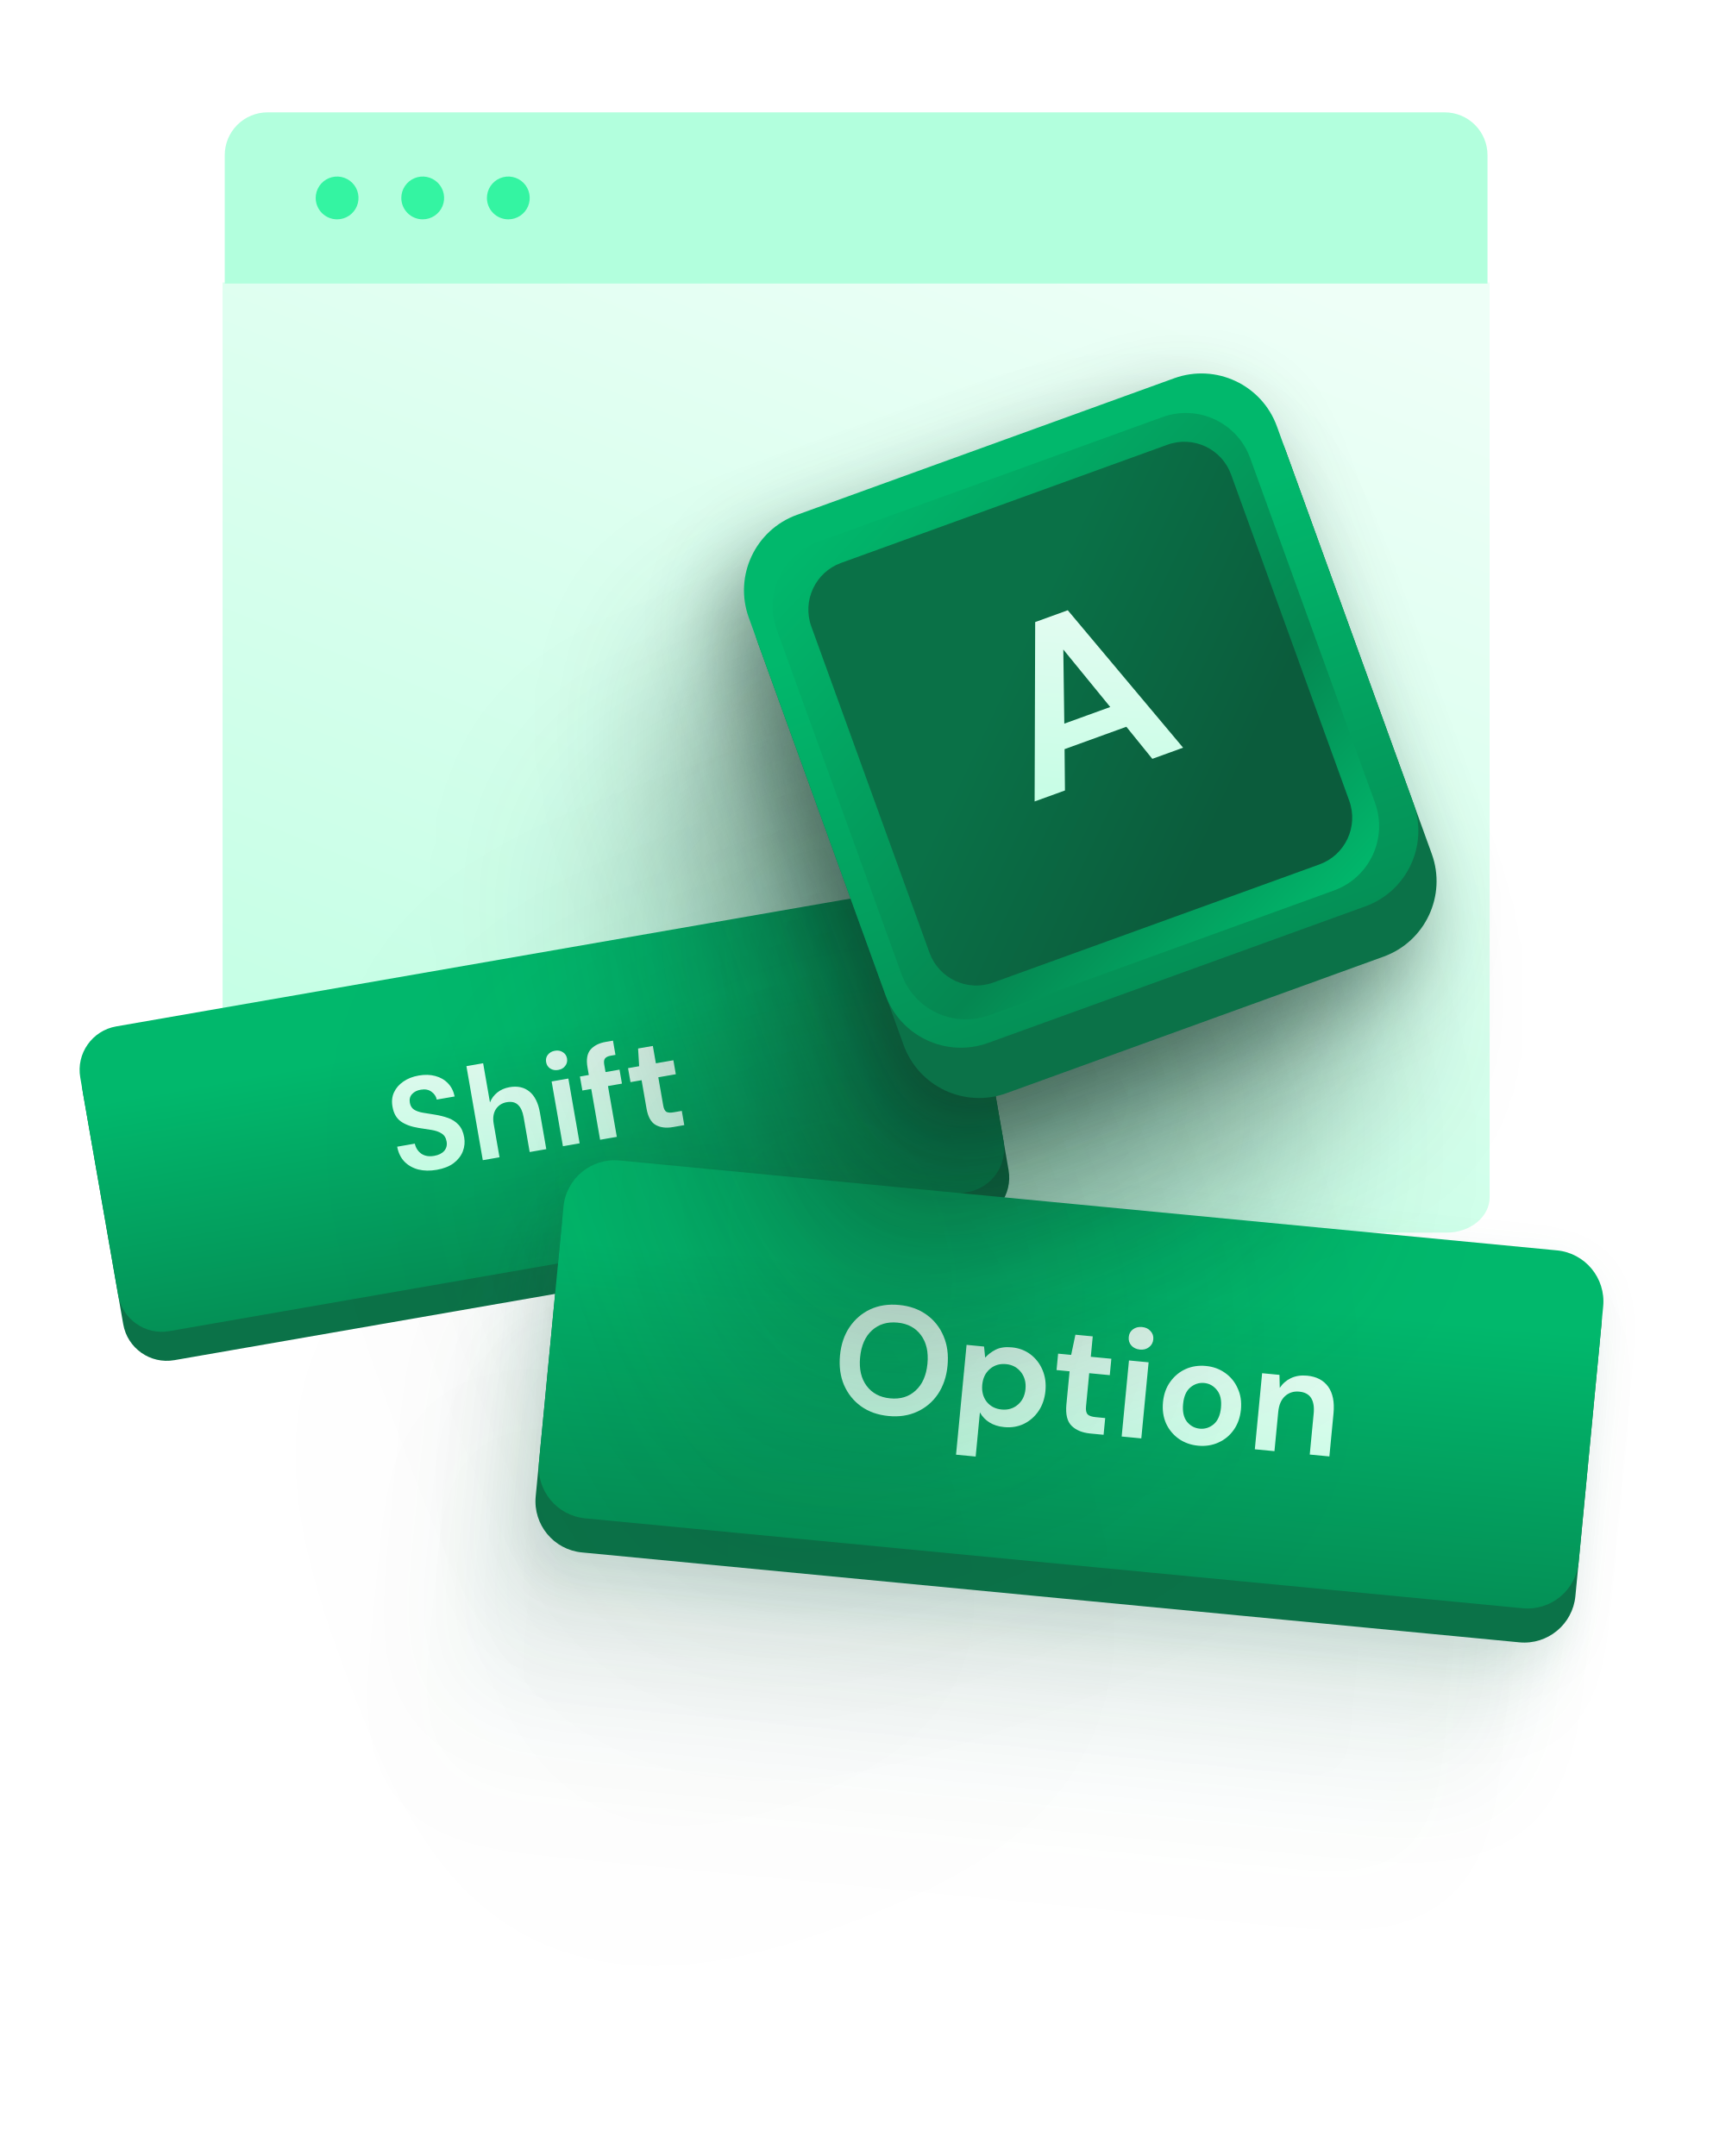
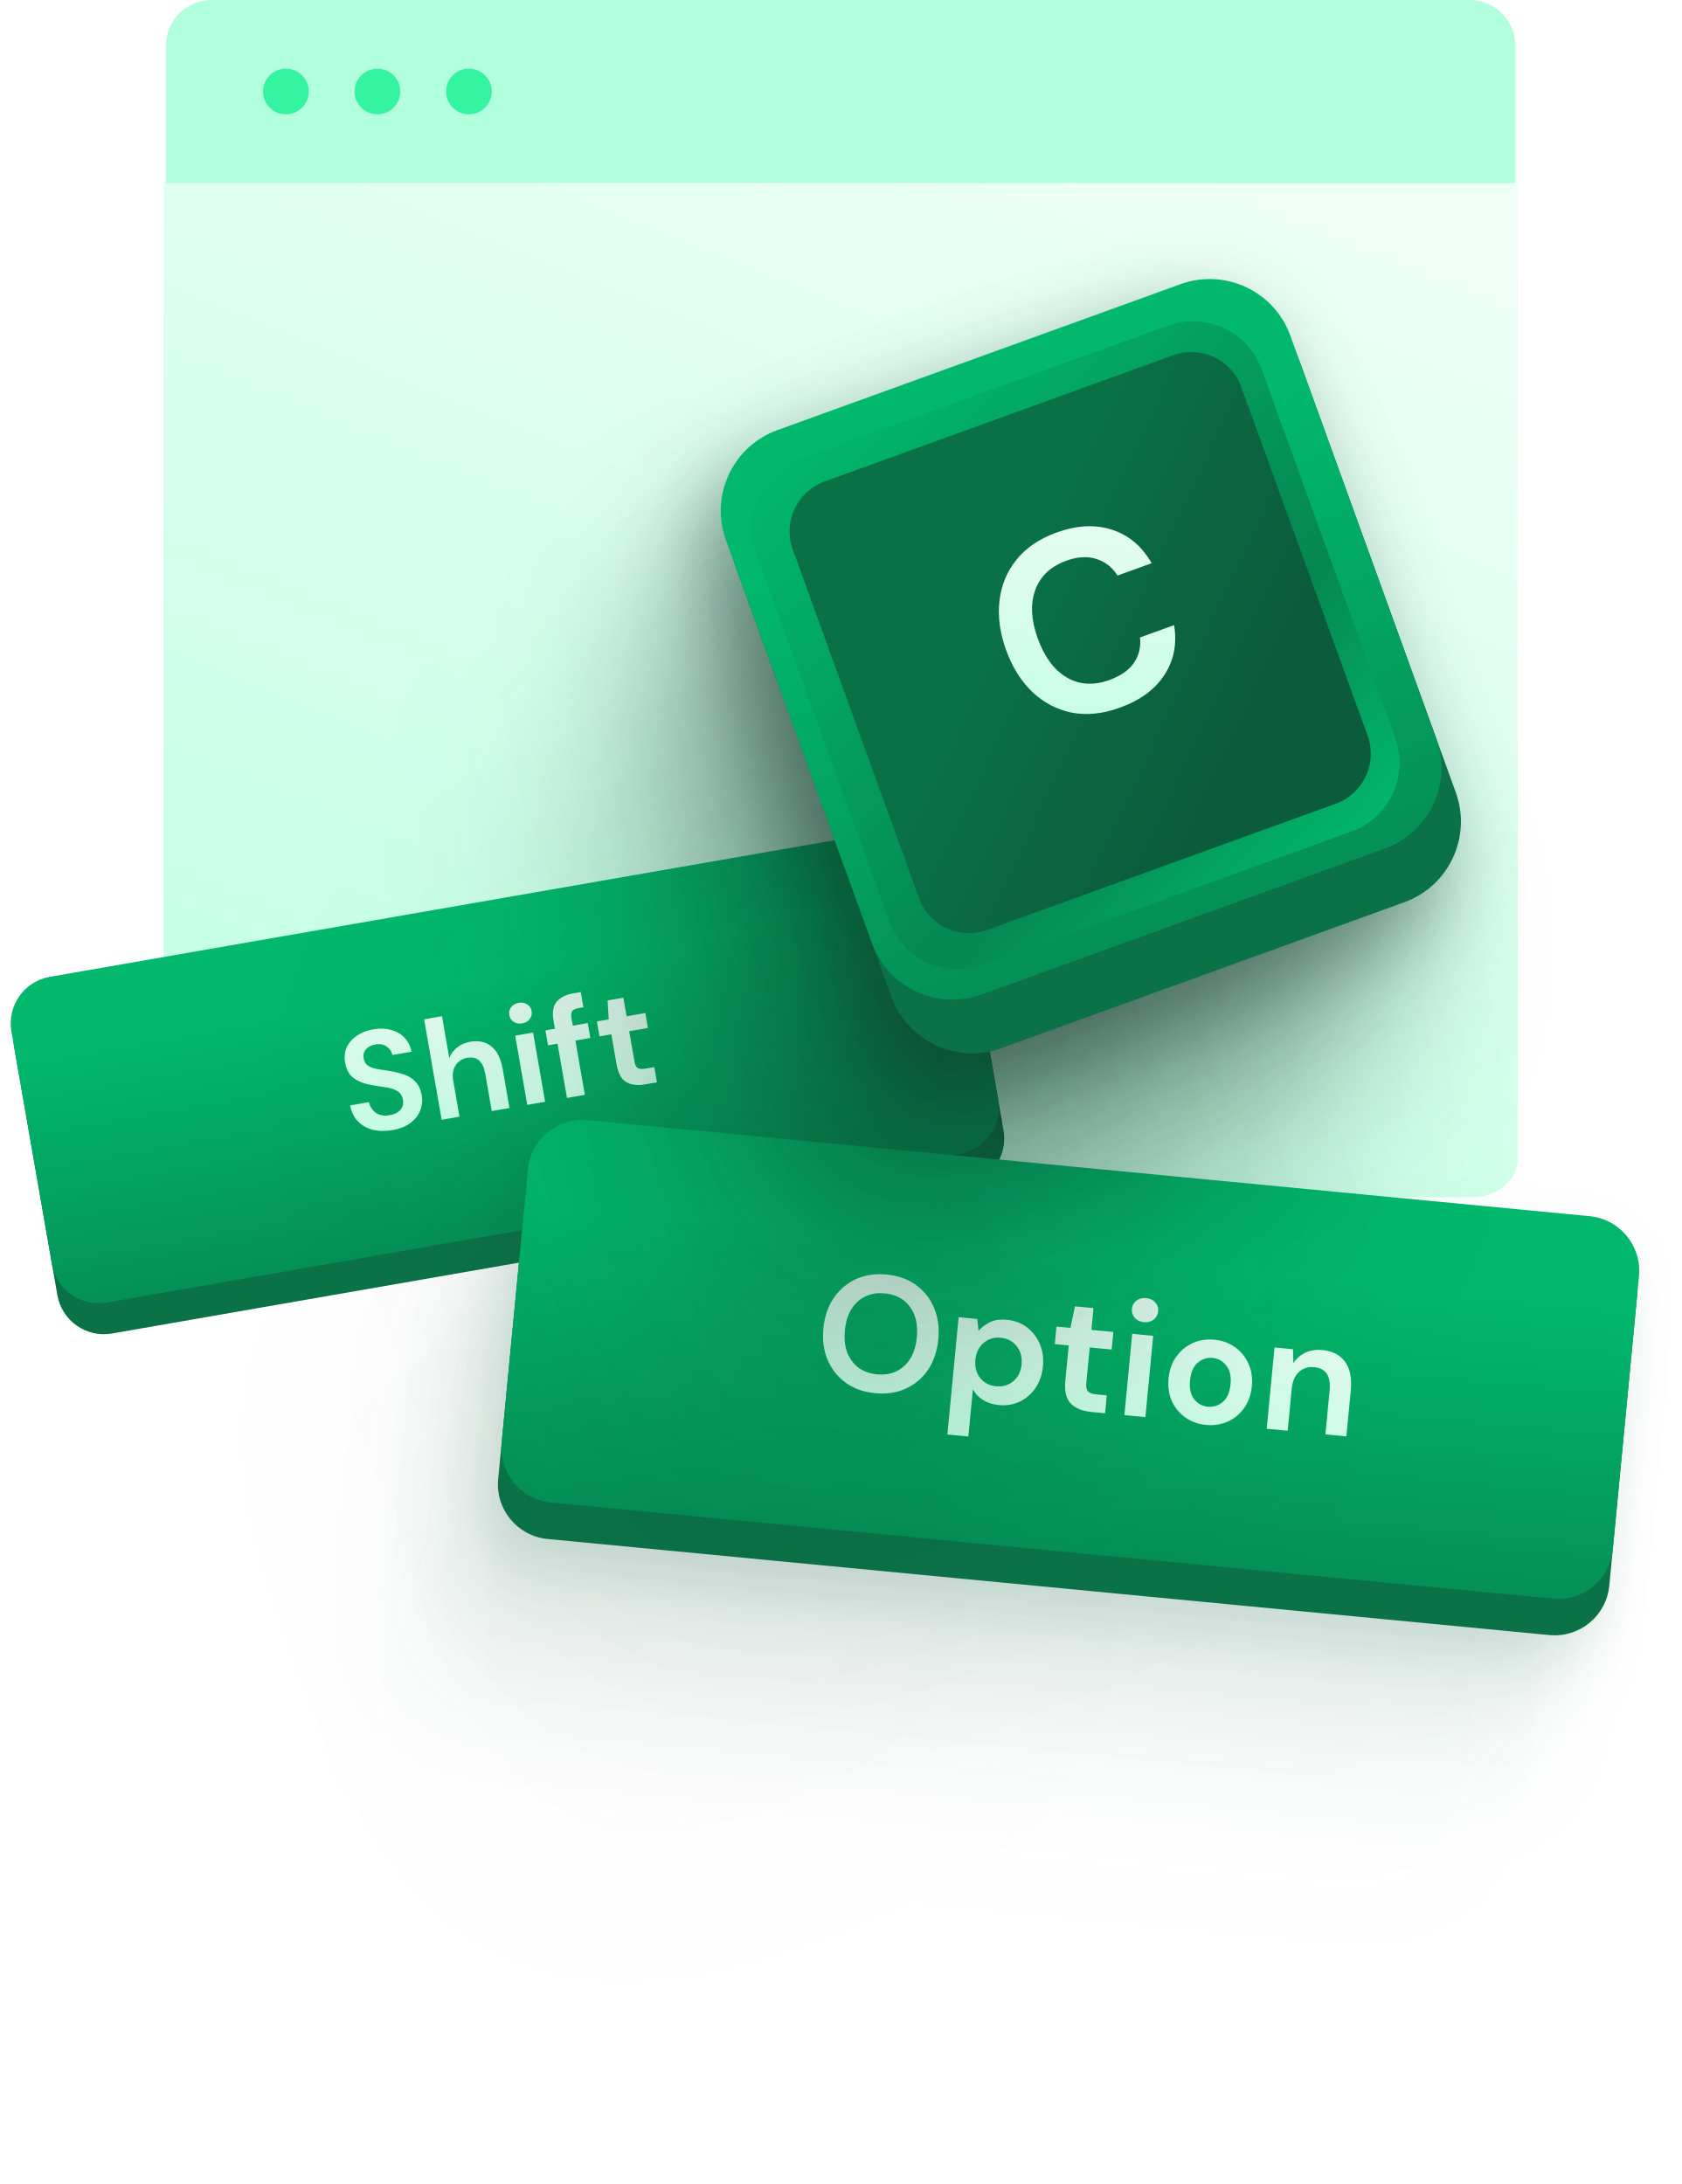
- <svg xmlns="http://www.w3.org/2000/svg" width="320" height="403" viewBox="0 0 320 403" fill="none">
-   <path d="M41.6 52.8H278.4V223.79C278.4 225.543 277.554 227.224 276.049 228.464C274.543 229.703 272.502 230.399 270.373 230.399H49.627C47.498 230.399 45.456 229.703 43.951 228.464C42.446 227.224 41.6 225.543 41.6 223.79V52.8Z" fill="url(#paint0_linear_11440_30740)" />
-   <path d="M42.002 53.001H278.001V29.001C278.001 26.879 277.159 24.845 275.658 23.344C274.158 21.844 272.123 21.001 270.001 21.001H50.002C47.88 21.001 45.845 21.844 44.345 23.344C42.844 24.845 42.002 26.879 42.002 29.001V53.001Z" fill="#B2FFDD" />
-   <path d="M91.001 37C91.001 36.209 91.235 35.435 91.675 34.778C92.114 34.12 92.739 33.607 93.47 33.304C94.201 33.002 95.005 32.922 95.781 33.077C96.557 33.231 97.27 33.612 97.829 34.172C98.389 34.731 98.769 35.444 98.924 36.22C99.078 36.996 98.999 37.8 98.696 38.531C98.394 39.262 97.881 39.886 97.223 40.326C96.565 40.765 95.792 41 95.001 41C93.94 41 92.922 40.579 92.172 39.828C91.422 39.078 91.001 38.061 91.001 37ZM75.001 37C75.001 36.209 75.235 35.435 75.675 34.778C76.114 34.12 76.739 33.607 77.47 33.304C78.201 33.002 79.005 32.922 79.781 33.077C80.557 33.231 81.27 33.612 81.829 34.172C82.389 34.731 82.769 35.444 82.924 36.22C83.078 36.996 82.999 37.8 82.696 38.531C82.394 39.262 81.881 39.886 81.223 40.326C80.565 40.765 79.792 41 79.001 41C77.94 41 76.922 40.579 76.172 39.828C75.422 39.078 75.001 38.061 75.001 37ZM59.001 37C59.001 36.209 59.235 35.435 59.675 34.778C60.114 34.12 60.739 33.607 61.47 33.304C62.201 33.002 63.005 32.922 63.781 33.077C64.557 33.231 65.27 33.612 65.829 34.172C66.389 34.731 66.769 35.444 66.924 36.22C67.078 36.996 66.999 37.8 66.696 38.531C66.394 39.262 65.881 39.886 65.223 40.326C64.565 40.765 63.792 41 63.001 41C61.94 41 60.922 40.579 60.172 39.828C59.422 39.078 59.001 38.061 59.001 37Z" fill="#34F4A2" />
-   <rect x="14.056" y="195.984" width="167.953" height="60.573" rx="8.26" transform="rotate(-9.87826 14.0562 195.984)" fill="#0B7248" />
-   <rect x="13.584" y="193.272" width="167.953" height="57.82" rx="8.26" transform="rotate(-9.87826 13.584 193.272)" fill="url(#paint1_linear_11440_30740)" />
-   <path d="M81.623 218.664C80.37 218.882 79.226 218.863 78.192 218.607C77.155 218.335 76.291 217.848 75.599 217.147C74.904 216.43 74.447 215.495 74.23 214.342L77.525 213.768C77.697 214.56 78.099 215.186 78.733 215.645C79.38 216.086 80.183 216.223 81.143 216.056C81.974 215.911 82.599 215.601 83.019 215.125C83.436 214.634 83.587 214.054 83.471 213.387C83.349 212.687 83.034 212.18 82.527 211.866C82.035 211.549 81.411 211.331 80.652 211.211C79.893 211.092 79.083 210.965 78.221 210.83C76.823 210.604 75.713 210.193 74.888 209.599C74.08 209.002 73.572 208.109 73.365 206.921C73.173 205.915 73.259 205.012 73.623 204.21C74 203.39 74.585 202.71 75.38 202.169C76.172 201.612 77.129 201.235 78.252 201.04C79.391 200.841 80.427 200.871 81.361 201.127C82.311 201.381 83.093 201.832 83.709 202.479C84.341 203.124 84.761 203.948 84.97 204.951L81.625 205.533C81.504 204.934 81.176 204.446 80.641 204.07C80.119 203.674 79.46 203.546 78.662 203.685C77.976 203.788 77.428 204.059 77.018 204.499C76.622 204.921 76.482 205.465 76.598 206.132C76.697 206.702 76.956 207.126 77.373 207.406C77.788 207.669 78.325 207.86 78.983 207.981C79.641 208.101 80.391 208.222 81.234 208.343C82.131 208.489 82.964 208.696 83.732 208.965C84.5 209.233 85.152 209.656 85.688 210.234C86.222 210.795 86.577 211.58 86.752 212.589C86.908 213.484 86.825 214.354 86.502 215.198C86.18 216.042 85.612 216.778 84.799 217.406C83.984 218.018 82.925 218.437 81.623 218.664ZM90.23 216.863L87.169 199.286L90.294 198.742L91.57 206.065C91.86 205.327 92.315 204.712 92.933 204.218C93.565 203.706 94.329 203.372 95.224 203.216C96.721 202.955 97.959 203.226 98.937 204.028C99.931 204.827 100.587 206.138 100.905 207.961L102.095 214.797L98.994 215.337L97.855 208.794C97.674 207.753 97.323 206.992 96.804 206.512C96.301 206.03 95.601 205.866 94.706 206.022C93.827 206.175 93.149 206.612 92.671 207.333C92.209 208.05 92.074 208.962 92.267 210.069L93.355 216.319L90.23 216.863ZM104.331 199.995C103.762 200.094 103.26 200.005 102.826 199.729C102.409 199.449 102.155 199.049 102.064 198.528C101.973 198.007 102.079 197.553 102.38 197.165C102.695 196.758 103.137 196.505 103.707 196.406C104.276 196.307 104.77 196.397 105.187 196.676C105.618 196.937 105.879 197.327 105.97 197.848C106.061 198.369 105.949 198.833 105.634 199.24C105.335 199.644 104.901 199.896 104.331 199.995ZM105.205 214.255L103.096 202.147L106.221 201.602L108.33 213.711L105.205 214.255ZM112.153 213.045L110.499 203.549L108.839 203.838L108.384 201.226L110.044 200.937L109.798 199.521C109.543 198.056 109.727 196.951 110.352 196.205C110.993 195.456 111.948 194.971 113.218 194.75L114.56 194.516L115.024 197.177L114.169 197.326C113.632 197.419 113.268 197.592 113.077 197.843C112.886 198.094 112.835 198.472 112.923 198.977L113.169 200.393L115.781 199.938L116.236 202.55L113.624 203.005L115.278 212.501L112.153 213.045ZM125.76 210.676C124.49 210.897 123.419 210.765 122.547 210.28C121.674 209.794 121.1 208.762 120.825 207.184L119.907 201.911L117.832 202.272L117.377 199.66L119.452 199.298L119.253 195.988L122.012 195.507L122.577 198.754L125.848 198.185L126.303 200.797L123.032 201.366L123.954 206.664C124.056 207.25 124.249 207.635 124.533 207.821C124.83 207.987 125.288 208.016 125.907 207.909L127.42 207.645L127.884 210.306L125.76 210.676Z" fill="url(#paint2_linear_11440_30740)" />
-   <g filter="url(#filter0_dddd_11440_30740)">
-     <rect x="105.922" y="219.186" width="195.2" height="70.4" rx="9.6" transform="rotate(5.479 105.922 219.186)" fill="#0B7248" />
-     <rect x="106.227" y="216" width="195.2" height="67.2" rx="9.6" transform="rotate(5.479 106.227 216)" fill="url(#paint3_linear_11440_30740)" />
-     <path d="M166.057 264.681C164.051 264.489 162.334 263.88 160.909 262.856C159.502 261.834 158.443 260.508 157.732 258.877C157.041 257.229 156.794 255.383 156.99 253.338C157.186 251.293 157.779 249.537 158.769 248.069C159.779 246.584 161.072 245.474 162.647 244.738C164.241 244.004 166.041 243.733 168.048 243.925C170.036 244.116 171.743 244.723 173.168 245.747C174.594 246.771 175.652 248.107 176.342 249.755C177.035 251.384 177.283 253.22 177.087 255.265C176.891 257.311 176.297 259.076 175.306 260.563C174.316 262.03 173.024 263.131 171.43 263.865C169.836 264.6 168.045 264.872 166.057 264.681ZM166.374 261.384C168.285 261.567 169.865 261.083 171.113 259.929C172.381 258.778 173.12 257.103 173.331 254.905C173.542 252.707 173.135 250.923 172.109 249.551C171.102 248.182 169.643 247.405 167.732 247.222C165.821 247.039 164.231 247.523 162.964 248.674C161.696 249.826 160.957 251.5 160.746 253.698C160.535 255.896 160.942 257.681 161.968 259.052C162.994 260.423 164.462 261.201 166.374 261.384ZM178.673 271.909L180.642 251.382L183.91 251.696L184.117 253.77C184.636 253.183 185.291 252.687 186.082 252.28C186.892 251.876 187.9 251.731 189.104 251.847C190.442 251.975 191.605 252.415 192.594 253.165C193.583 253.916 194.329 254.884 194.832 256.071C195.336 257.257 195.519 258.567 195.381 260C195.244 261.434 194.815 262.685 194.095 263.754C193.377 264.804 192.462 265.603 191.348 266.152C190.236 266.682 189.012 266.883 187.674 266.754C186.604 266.652 185.686 266.361 184.922 265.883C184.158 265.405 183.562 264.778 183.135 264.004L182.343 272.261L178.673 271.909ZM187.208 263.469C188.374 263.581 189.376 263.282 190.216 262.572C191.056 261.861 191.535 260.885 191.654 259.643C191.773 258.401 191.489 257.341 190.802 256.465C190.114 255.589 189.188 255.095 188.022 254.983C186.837 254.87 185.824 255.178 184.982 255.907C184.161 256.619 183.692 257.596 183.572 258.839C183.453 260.081 183.728 261.139 184.396 262.013C185.086 262.87 186.023 263.356 187.208 263.469ZM203.756 267.95C202.265 267.807 201.105 267.329 200.277 266.517C199.448 265.704 199.123 264.371 199.3 262.517L199.894 256.325L197.458 256.091L197.752 253.024L200.189 253.257L200.984 249.486L204.224 249.796L203.858 253.609L207.7 253.978L207.406 257.045L203.564 256.677L202.967 262.898C202.901 263.586 202.999 264.077 203.26 264.373C203.542 264.65 204.046 264.824 204.772 264.894L206.55 265.064L206.25 268.189L203.756 267.95ZM213.04 252.262C212.371 252.198 211.836 251.944 211.435 251.501C211.053 251.059 210.892 250.532 210.95 249.921C211.009 249.309 211.267 248.832 211.724 248.491C212.202 248.131 212.776 247.984 213.445 248.048C214.113 248.112 214.639 248.365 215.021 248.807C215.424 249.231 215.596 249.749 215.537 250.361C215.479 250.972 215.21 251.458 214.732 251.817C214.273 252.178 213.709 252.326 213.04 252.262ZM209.63 268.513L210.994 254.294L214.663 254.646L213.299 268.865L209.63 268.513ZM223.92 270.231C222.544 270.099 221.332 269.665 220.283 268.928C219.255 268.192 218.468 267.239 217.925 266.069C217.402 264.88 217.212 263.551 217.353 262.079C217.494 260.607 217.943 259.348 218.699 258.302C219.457 257.237 220.411 256.441 221.561 255.915C222.73 255.39 224.002 255.194 225.378 255.326C226.735 255.456 227.928 255.889 228.957 256.624C230.005 257.361 230.79 258.324 231.313 259.512C231.856 260.683 232.058 262.004 231.916 263.476C231.775 264.947 231.326 266.216 230.568 267.281C229.831 268.329 228.878 269.115 227.709 269.64C226.54 270.164 225.277 270.361 223.92 270.231ZM224.225 267.049C225.18 267.141 226.046 266.867 226.821 266.227C227.598 265.569 228.054 264.533 228.189 263.118C228.325 261.704 228.073 260.609 227.434 259.834C226.796 259.04 226.01 258.598 225.073 258.508C224.098 258.415 223.223 258.697 222.446 259.356C221.69 259.997 221.244 261.025 221.108 262.439C220.973 263.853 221.214 264.957 221.832 265.749C222.472 266.524 223.269 266.957 224.225 267.049ZM234.515 270.9L235.879 256.681L239.119 256.991L239.175 259.427C239.695 258.628 240.39 258.02 241.259 257.602C242.148 257.186 243.156 257.032 244.283 257.14C246.042 257.308 247.355 257.994 248.224 259.196C249.092 260.398 249.424 262.069 249.218 264.21L248.448 272.237L244.779 271.885L245.516 264.202C245.633 262.978 245.474 262.018 245.04 261.321C244.605 260.623 243.862 260.224 242.811 260.123C241.779 260.024 240.894 260.306 240.155 260.968C239.436 261.632 239.014 262.613 238.889 263.913L238.185 271.252L234.515 270.9Z" fill="url(#paint4_linear_11440_30740)" />
+ <svg xmlns="http://www.w3.org/2000/svg" width="294" height="382" viewBox="0 0 294 382" fill="none">
+   <path d="M28.6 31.799H265.4V202.79C265.4 204.543 264.554 206.224 263.049 207.464C261.543 208.703 259.502 209.399 257.373 209.399H36.627C34.498 209.399 32.456 208.703 30.951 207.464C29.446 206.224 28.6 204.543 28.6 202.79V31.799Z" fill="url(#paint0_linear_11440_30741)" />
+   <path d="M29.002 32.001H265.001V8.001C265.001 5.879 264.159 3.844 262.658 2.344C261.158 0.844 259.123 0.001 257.001 0.001H37.002C34.88 0.001 32.845 0.844 31.345 2.344C29.844 3.844 29.002 5.879 29.002 8.001V32.001Z" fill="#B2FFDD" />
+   <path d="M78.001 16C78.001 15.209 78.235 14.435 78.675 13.778C79.114 13.12 79.739 12.607 80.47 12.305C81.201 12.002 82.005 11.922 82.781 12.077C83.557 12.231 84.27 12.612 84.829 13.172C85.389 13.731 85.769 14.444 85.924 15.22C86.078 15.996 85.999 16.8 85.696 17.531C85.394 18.262 84.881 18.886 84.223 19.326C83.565 19.765 82.792 20 82.001 20C80.94 20 79.922 19.579 79.172 18.828C78.422 18.078 78.001 17.061 78.001 16ZM62.001 16C62.001 15.209 62.235 14.435 62.675 13.778C63.114 13.12 63.739 12.607 64.47 12.305C65.201 12.002 66.005 11.922 66.781 12.077C67.557 12.231 68.27 12.612 68.829 13.172C69.389 13.731 69.769 14.444 69.924 15.22C70.078 15.996 69.999 16.8 69.696 17.531C69.394 18.262 68.881 18.886 68.223 19.326C67.565 19.765 66.792 20 66.001 20C64.94 20 63.922 19.579 63.172 18.828C62.422 18.078 62.001 17.061 62.001 16ZM46.001 16C46.001 15.209 46.235 14.435 46.675 13.778C47.114 13.12 47.739 12.607 48.47 12.305C49.201 12.002 50.005 11.922 50.781 12.077C51.557 12.231 52.27 12.612 52.829 13.172C53.389 13.731 53.77 14.444 53.924 15.22C54.078 15.996 53.999 16.8 53.696 17.531C53.394 18.262 52.881 18.886 52.223 19.326C51.565 19.765 50.792 20 50.001 20C48.94 20 47.922 19.579 47.172 18.828C46.422 18.078 46.001 17.061 46.001 16Z" fill="#34F4A2" />
+   <rect x="1.056" y="174.984" width="167.953" height="60.573" rx="8.26" transform="rotate(-9.87826 1.05615 174.984)" fill="#0B7248" />
+   <rect x="0.584" y="172.272" width="167.953" height="57.82" rx="8.26" transform="rotate(-9.87826 0.583984 172.272)" fill="url(#paint1_linear_11440_30741)" />
+   <path d="M68.623 197.664C67.37 197.882 66.226 197.863 65.192 197.607C64.155 197.335 63.291 196.848 62.599 196.147C61.904 195.43 61.447 194.495 61.23 193.342L64.525 192.768C64.697 193.56 65.099 194.186 65.733 194.645C66.38 195.086 67.183 195.223 68.143 195.056C68.974 194.911 69.599 194.601 70.019 194.125C70.436 193.634 70.587 193.054 70.471 192.387C70.349 191.687 70.034 191.18 69.527 190.866C69.035 190.549 68.411 190.331 67.652 190.211C66.893 190.092 66.083 189.965 65.221 189.83C63.824 189.604 62.712 189.193 61.888 188.599C61.08 188.002 60.572 187.109 60.365 185.921C60.173 184.915 60.259 184.012 60.623 183.21C61 182.39 61.585 181.71 62.38 181.169C63.172 180.612 64.129 180.235 65.252 180.04C66.391 179.841 67.427 179.871 68.361 180.127C69.311 180.381 70.093 180.832 70.709 181.479C71.341 182.124 71.761 182.948 71.97 183.951L68.625 184.533C68.504 183.934 68.176 183.446 67.641 183.07C67.119 182.674 66.46 182.546 65.662 182.685C64.976 182.788 64.428 183.059 64.018 183.499C63.622 183.921 63.482 184.465 63.598 185.132C63.697 185.702 63.956 186.126 64.373 186.406C64.788 186.669 65.325 186.86 65.983 186.981C66.641 187.101 67.391 187.222 68.234 187.343C69.131 187.489 69.964 187.696 70.732 187.965C71.5 188.233 72.152 188.656 72.688 189.234C73.222 189.795 73.577 190.58 73.752 191.589C73.908 192.484 73.825 193.354 73.502 194.198C73.18 195.042 72.612 195.778 71.799 196.406C70.984 197.018 69.925 197.437 68.623 197.664ZM77.23 195.863L74.169 178.286L77.294 177.742L78.57 185.065C78.86 184.327 79.315 183.712 79.933 183.218C80.565 182.706 81.329 182.372 82.224 182.216C83.721 181.955 84.959 182.226 85.937 183.028C86.931 183.827 87.587 185.138 87.904 186.961L89.095 193.797L85.994 194.337L84.855 187.794C84.674 186.753 84.323 185.992 83.804 185.512C83.301 185.03 82.601 184.866 81.706 185.022C80.827 185.175 80.149 185.612 79.671 186.333C79.209 187.05 79.074 187.962 79.267 189.069L80.355 195.319L77.23 195.863ZM91.332 178.995C90.762 179.094 90.26 179.005 89.826 178.729C89.409 178.449 89.155 178.049 89.064 177.528C88.973 177.007 89.079 176.553 89.38 176.165C89.695 175.758 90.137 175.505 90.707 175.406C91.276 175.307 91.77 175.397 92.187 175.676C92.618 175.937 92.879 176.327 92.97 176.848C93.061 177.369 92.948 177.833 92.634 178.24C92.335 178.644 91.901 178.896 91.332 178.995ZM92.205 193.255L90.096 181.147L93.221 180.602L95.33 192.711L92.205 193.255ZM99.153 192.045L97.499 182.549L95.839 182.838L95.384 180.226L97.044 179.937L96.798 178.521C96.543 177.056 96.727 175.951 97.352 175.205C97.993 174.456 98.948 173.971 100.218 173.75L101.56 173.516L102.024 176.177L101.169 176.326C100.632 176.419 100.268 176.592 100.077 176.843C99.886 177.094 99.835 177.472 99.922 177.977L100.169 179.393L102.781 178.938L103.236 181.55L100.624 182.005L102.278 191.501L99.153 192.045ZM112.76 189.676C111.49 189.897 110.419 189.765 109.547 189.28C108.674 188.794 108.1 187.762 107.825 186.184L106.907 180.911L104.832 181.272L104.377 178.66L106.452 178.298L106.253 174.988L109.012 174.507L109.577 177.754L112.848 177.185L113.303 179.797L110.032 180.366L110.954 185.664C111.056 186.25 111.249 186.635 111.533 186.821C111.83 186.987 112.288 187.016 112.907 186.909L114.42 186.645L114.884 189.306L112.76 189.676Z" fill="url(#paint2_linear_11440_30741)" />
+   <g filter="url(#filter0_dddd_11440_30741)">
+     <rect x="92.922" y="198.186" width="195.2" height="70.4" rx="9.6" transform="rotate(5.479 92.9219 198.186)" fill="#0B7248" />
+     <rect x="93.227" y="195" width="195.2" height="67.2" rx="9.6" transform="rotate(5.479 93.2273 195)" fill="url(#paint3_linear_11440_30741)" />
+     <path d="M153.057 243.681C151.051 243.489 149.334 242.88 147.909 241.856C146.502 240.834 145.443 239.508 144.732 237.877C144.041 236.229 143.794 234.383 143.99 232.338C144.186 230.293 144.779 228.537 145.769 227.069C146.779 225.584 148.072 224.474 149.647 223.738C151.241 223.004 153.041 222.733 155.048 222.925C157.036 223.116 158.743 223.723 160.168 224.747C161.594 225.771 162.652 227.107 163.342 228.755C164.035 230.384 164.283 232.22 164.087 234.265C163.891 236.311 163.297 238.076 162.306 239.563C161.316 241.03 160.024 242.131 158.43 242.865C156.836 243.6 155.045 243.872 153.057 243.681ZM153.374 240.384C155.285 240.567 156.865 240.083 158.113 238.929C159.381 237.778 160.12 236.103 160.331 233.905C160.542 231.707 160.135 229.923 159.109 228.551C158.102 227.182 156.643 226.405 154.732 226.222C152.821 226.039 151.231 226.523 149.964 227.674C148.696 228.826 147.957 230.5 147.746 232.698C147.535 234.896 147.942 236.681 148.968 238.052C149.994 239.423 151.462 240.201 153.374 240.384ZM165.673 250.909L167.642 230.382L170.91 230.696L171.117 232.77C171.636 232.183 172.291 231.687 173.082 231.28C173.892 230.876 174.9 230.731 176.104 230.847C177.442 230.975 178.605 231.415 179.594 232.165C180.583 232.916 181.329 233.884 181.832 235.071C182.336 236.257 182.519 237.567 182.381 239C182.244 240.434 181.815 241.685 181.095 242.754C180.377 243.804 179.462 244.603 178.348 245.152C177.236 245.682 176.012 245.883 174.674 245.754C173.604 245.652 172.686 245.361 171.922 244.883C171.158 244.405 170.562 243.778 170.135 243.004L169.343 251.261L165.673 250.909ZM174.208 242.469C175.374 242.581 176.376 242.282 177.216 241.572C178.056 240.861 178.535 239.885 178.654 238.643C178.773 237.401 178.489 236.341 177.802 235.465C177.114 234.589 176.188 234.095 175.022 233.983C173.837 233.87 172.824 234.178 171.982 234.907C171.161 235.619 170.692 236.596 170.572 237.839C170.453 239.081 170.728 240.139 171.396 241.013C172.086 241.87 173.023 242.356 174.208 242.469ZM190.756 246.95C189.265 246.807 188.105 246.329 187.277 245.517C186.448 244.704 186.123 243.371 186.3 241.517L186.894 235.325L184.458 235.091L184.752 232.024L187.189 232.257L187.984 228.486L191.224 228.796L190.858 232.609L194.7 232.978L194.406 236.045L190.564 235.677L189.967 241.898C189.901 242.586 189.999 243.077 190.26 243.373C190.542 243.65 191.046 243.824 191.772 243.894L193.55 244.064L193.25 247.189L190.756 246.95ZM200.04 231.262C199.371 231.198 198.836 230.944 198.435 230.501C198.053 230.059 197.892 229.532 197.95 228.921C198.009 228.309 198.267 227.832 198.724 227.491C199.202 227.131 199.776 226.984 200.445 227.048C201.113 227.112 201.639 227.365 202.021 227.807C202.424 228.231 202.596 228.749 202.537 229.361C202.479 229.972 202.21 230.458 201.732 230.817C201.273 231.178 200.709 231.326 200.04 231.262ZM196.63 247.513L197.994 233.294L201.663 233.646L200.299 247.865L196.63 247.513ZM210.92 249.231C209.544 249.099 208.332 248.665 207.283 247.928C206.255 247.192 205.468 246.239 204.925 245.069C204.402 243.88 204.212 242.551 204.353 241.079C204.494 239.607 204.943 238.348 205.699 237.302C206.457 236.237 207.411 235.441 208.561 234.915C209.73 234.39 211.002 234.194 212.378 234.326C213.735 234.456 214.928 234.889 215.957 235.624C217.005 236.361 217.79 237.324 218.313 238.512C218.856 239.683 219.058 241.004 218.916 242.476C218.775 243.947 218.326 245.216 217.568 246.281C216.831 247.329 215.878 248.115 214.709 248.64C213.54 249.164 212.277 249.361 210.92 249.231ZM211.225 246.049C212.18 246.141 213.046 245.867 213.821 245.227C214.598 244.569 215.054 243.533 215.189 242.118C215.325 240.704 215.073 239.609 214.434 238.834C213.796 238.04 213.01 237.598 212.073 237.508C211.098 237.415 210.223 237.697 209.446 238.356C208.69 238.997 208.244 240.025 208.108 241.439C207.973 242.853 208.214 243.957 208.832 244.749C209.472 245.524 210.269 245.957 211.225 246.049ZM221.515 249.9L222.879 235.681L226.119 235.991L226.175 238.427C226.695 237.628 227.39 237.02 228.259 236.602C229.148 236.186 230.156 236.032 231.283 236.14C233.042 236.308 234.355 236.994 235.224 238.196C236.092 239.398 236.424 241.069 236.218 243.21L235.448 251.237L231.779 250.885L232.516 243.202C232.633 241.978 232.474 241.018 232.04 240.321C231.605 239.623 230.862 239.224 229.811 239.123C228.779 239.024 227.894 239.306 227.155 239.968C226.436 240.632 226.014 241.613 225.889 242.913L225.185 250.252L221.515 249.9Z" fill="url(#paint4_linear_11440_30741)" />
  </g>
-   <g filter="url(#filter1_ddddd_11440_30740)">
-     <rect x="136.538" y="106.047" width="104.975" height="109.973" rx="14.996" transform="rotate(-19.9089 136.538 106.047)" fill="#0B7248" />
-     <rect x="134.835" y="101.347" width="104.975" height="104.975" rx="14.996" transform="rotate(-19.9089 134.835 101.347)" fill="url(#paint5_linear_11440_30740)" />
-     <rect x="140.8" y="105.649" width="94.114" height="94.114" rx="12.8" transform="rotate(-19.9089 140.8 105.649)" fill="url(#paint6_linear_11440_30740)" />
-     <rect x="148.467" y="108.377" width="83.433" height="83.433" rx="9.291" transform="rotate(-19.9089 148.467 108.377)" fill="url(#paint7_linear_11440_30740)" />
-     <path d="M193.361 149.809L193.466 116.276L199.557 114.07L221.11 139.759L215.357 141.842L210.506 135.847L198.958 140.03L199.029 147.756L193.361 149.809ZM198.907 135.264L207.494 132.154L198.721 121.407L198.907 135.264Z" fill="url(#paint8_linear_11440_30740)" />
+   <g filter="url(#filter1_ddddd_11440_30741)">
+     <rect x="123.538" y="85.047" width="104.975" height="109.973" rx="14.996" transform="rotate(-19.9089 123.538 85.0473)" fill="#0B7248" />
+     <rect x="121.835" y="80.347" width="104.975" height="104.975" rx="14.996" transform="rotate(-19.9089 121.835 80.3472)" fill="url(#paint5_linear_11440_30741)" />
+     <rect x="127.8" y="84.649" width="94.114" height="94.114" rx="12.8" transform="rotate(-19.9089 127.8 84.6488)" fill="url(#paint6_linear_11440_30741)" />
+     <rect x="135.467" y="87.377" width="83.433" height="83.433" rx="9.291" transform="rotate(-19.9089 135.467 87.377)" fill="url(#paint7_linear_11440_30741)" />
+     <path d="M195.857 123.77C192.868 124.853 190.072 125.148 187.469 124.655C184.856 124.134 182.558 122.941 180.575 121.075C178.581 119.182 177.038 116.726 175.945 113.709C174.852 110.691 174.465 107.817 174.784 105.086C175.102 102.355 176.098 99.952 177.772 97.879C179.445 95.805 181.777 94.228 184.766 93.145C188.319 91.858 191.545 91.694 194.445 92.654C197.362 93.575 199.68 95.527 201.398 98.509L195.434 100.669C194.485 99.195 193.241 98.226 191.701 97.762C190.18 97.261 188.432 97.367 186.458 98.082C183.723 99.073 181.917 100.78 181.04 103.203C180.163 105.626 180.312 108.459 181.486 111.702C182.661 114.945 184.36 117.216 186.586 118.516C188.8 119.787 191.276 119.927 194.011 118.936C195.985 118.221 197.411 117.227 198.289 115.952C199.185 114.638 199.541 113.154 199.356 111.498L205.32 109.338C205.859 112.588 205.298 115.487 203.637 118.034C202.004 120.571 199.411 122.483 195.857 123.77Z" fill="url(#paint8_linear_11440_30741)" />
  </g>
  <defs>
-     <filter id="filter0_dddd_11440_30740" x="55.272" y="212.072" width="250.791" height="162.157" filterUnits="userSpaceOnUse" color-interpolation-filters="sRGB">
+     <filter id="filter0_dddd_11440_30741" x="42.272" y="191.072" width="250.791" height="162.157" filterUnits="userSpaceOnUse" color-interpolation-filters="sRGB">
      <feFlood flood-opacity="0" result="BackgroundImageFix" />
      <feColorMatrix in="SourceAlpha" type="matrix" values="0 0 0 0 0 0 0 0 0 0 0 0 0 0 0 0 0 0 127 0" result="hardAlpha" />
      <feOffset dx="-1.6" dy="3.2" />
      <feGaussianBlur stdDeviation="4" />
      <feColorMatrix type="matrix" values="0 0 0 0 0.047 0 0 0 0 0.361 0 0 0 0 0.239 0 0 0 0.1 0" />
-       <feBlend mode="normal" in2="BackgroundImageFix" result="effect1_dropShadow_11440_30740" />
+       <feBlend mode="normal" in2="BackgroundImageFix" result="effect1_dropShadow_11440_30741" />
      <feColorMatrix in="SourceAlpha" type="matrix" values="0 0 0 0 0 0 0 0 0 0 0 0 0 0 0 0 0 0 127 0" result="hardAlpha" />
      <feOffset dx="-6.4" dy="11.2" />
      <feGaussianBlur stdDeviation="6.4" />
      <feColorMatrix type="matrix" values="0 0 0 0 0.047 0 0 0 0 0.361 0 0 0 0 0.239 0 0 0 0.09 0" />
-       <feBlend mode="normal" in2="effect1_dropShadow_11440_30740" result="effect2_dropShadow_11440_30740" />
+       <feBlend mode="normal" in2="effect1_dropShadow_11440_30741" result="effect2_dropShadow_11440_30741" />
      <feColorMatrix in="SourceAlpha" type="matrix" values="0 0 0 0 0 0 0 0 0 0 0 0 0 0 0 0 0 0 127 0" result="hardAlpha" />
      <feOffset dx="-14.4" dy="27.2" />
      <feGaussianBlur stdDeviation="8.8" />
      <feColorMatrix type="matrix" values="0 0 0 0 0.047 0 0 0 0 0.361 0 0 0 0 0.239 0 0 0 0.05 0" />
-       <feBlend mode="normal" in2="effect2_dropShadow_11440_30740" result="effect3_dropShadow_11440_30740" />
+       <feBlend mode="normal" in2="effect2_dropShadow_11440_30741" result="effect3_dropShadow_11440_30741" />
      <feColorMatrix in="SourceAlpha" type="matrix" values="0 0 0 0 0 0 0 0 0 0 0 0 0 0 0 0 0 0 127 0" result="hardAlpha" />
      <feOffset dx="-24" dy="46.4" />
      <feGaussianBlur stdDeviation="10.4" />
      <feColorMatrix type="matrix" values="0 0 0 0 0.047 0 0 0 0 0.361 0 0 0 0 0.239 0 0 0 0.01 0" />
-       <feBlend mode="normal" in2="effect3_dropShadow_11440_30740" result="effect4_dropShadow_11440_30740" />
-       <feBlend mode="normal" in="SourceGraphic" in2="effect4_dropShadow_11440_30740" result="shape" />
+       <feBlend mode="normal" in2="effect3_dropShadow_11440_30741" result="effect4_dropShadow_11440_30741" />
+       <feBlend mode="normal" in="SourceGraphic" in2="effect4_dropShadow_11440_30741" result="shape" />
    </filter>
-     <filter id="filter1_ddddd_11440_30740" x="20.642" y="61.807" width="263.839" height="340.235" filterUnits="userSpaceOnUse" color-interpolation-filters="sRGB">
+     <filter id="filter1_ddddd_11440_30741" x="7.641" y="40.807" width="263.839" height="340.235" filterUnits="userSpaceOnUse" color-interpolation-filters="sRGB">
      <feFlood flood-opacity="0" result="BackgroundImageFix" />
      <feColorMatrix in="SourceAlpha" type="matrix" values="0 0 0 0 0 0 0 0 0 0 0 0 0 0 0 0 0 0 127 0" result="hardAlpha" />
      <feOffset dx="-3.2" dy="6.4" />
      <feGaussianBlur stdDeviation="7.2" />
      <feColorMatrix type="matrix" values="0 0 0 0 0.047 0 0 0 0 0.173 0 0 0 0 0.125 0 0 0 0.42 0" />
-       <feBlend mode="normal" in2="BackgroundImageFix" result="effect1_dropShadow_11440_30740" />
+       <feBlend mode="normal" in2="BackgroundImageFix" result="effect1_dropShadow_11440_30741" />
      <feColorMatrix in="SourceAlpha" type="matrix" values="0 0 0 0 0 0 0 0 0 0 0 0 0 0 0 0 0 0 127 0" result="hardAlpha" />
      <feOffset dx="-11.2" dy="24" />
      <feGaussianBlur stdDeviation="13.6" />
      <feColorMatrix type="matrix" values="0 0 0 0 0.047 0 0 0 0 0.173 0 0 0 0 0.125 0 0 0 0.36 0" />
-       <feBlend mode="normal" in2="effect1_dropShadow_11440_30740" result="effect2_dropShadow_11440_30740" />
+       <feBlend mode="normal" in2="effect1_dropShadow_11440_30741" result="effect2_dropShadow_11440_30741" />
      <feColorMatrix in="SourceAlpha" type="matrix" values="0 0 0 0 0 0 0 0 0 0 0 0 0 0 0 0 0 0 127 0" result="hardAlpha" />
      <feOffset dx="-25.6" dy="54.4" />
      <feGaussianBlur stdDeviation="17.6" />
      <feColorMatrix type="matrix" values="0 0 0 0 0.047 0 0 0 0 0.173 0 0 0 0 0.125 0 0 0 0.21 0" />
-       <feBlend mode="normal" in2="effect2_dropShadow_11440_30740" result="effect3_dropShadow_11440_30740" />
+       <feBlend mode="normal" in2="effect2_dropShadow_11440_30741" result="effect3_dropShadow_11440_30741" />
      <feColorMatrix in="SourceAlpha" type="matrix" values="0 0 0 0 0 0 0 0 0 0 0 0 0 0 0 0 0 0 127 0" result="hardAlpha" />
      <feOffset dx="-46.4" dy="96" />
      <feGaussianBlur stdDeviation="21.6" />
      <feColorMatrix type="matrix" values="0 0 0 0 0.047 0 0 0 0 0.173 0 0 0 0 0.125 0 0 0 0.06 0" />
-       <feBlend mode="normal" in2="effect3_dropShadow_11440_30740" result="effect4_dropShadow_11440_30740" />
+       <feBlend mode="normal" in2="effect3_dropShadow_11440_30741" result="effect4_dropShadow_11440_30741" />
      <feColorMatrix in="SourceAlpha" type="matrix" values="0 0 0 0 0 0 0 0 0 0 0 0 0 0 0 0 0 0 127 0" result="hardAlpha" />
      <feOffset dx="-72" dy="150.4" />
      <feGaussianBlur stdDeviation="23.2" />
      <feColorMatrix type="matrix" values="0 0 0 0 0.047 0 0 0 0 0.173 0 0 0 0 0.125 0 0 0 0.01 0" />
-       <feBlend mode="normal" in2="effect4_dropShadow_11440_30740" result="effect5_dropShadow_11440_30740" />
-       <feBlend mode="normal" in="SourceGraphic" in2="effect5_dropShadow_11440_30740" result="shape" />
+       <feBlend mode="normal" in2="effect4_dropShadow_11440_30741" result="effect5_dropShadow_11440_30741" />
+       <feBlend mode="normal" in="SourceGraphic" in2="effect5_dropShadow_11440_30741" result="shape" />
    </filter>
-     <linearGradient id="paint0_linear_11440_30740" x1="29.559" y1="288.239" x2="141.534" y2="11.686" gradientUnits="userSpaceOnUse">
+     <linearGradient id="paint0_linear_11440_30741" x1="16.559" y1="267.239" x2="128.534" y2="-9.314" gradientUnits="userSpaceOnUse">
      <stop stop-color="#B2FFDD" />
      <stop offset="1" stop-color="#EEFFF7" />
    </linearGradient>
-     <linearGradient id="paint1_linear_11440_30740" x1="62.899" y1="267.568" x2="62.719" y2="203.734" gradientUnits="userSpaceOnUse">
+     <linearGradient id="paint1_linear_11440_30741" x1="49.899" y1="246.568" x2="49.719" y2="182.734" gradientUnits="userSpaceOnUse">
      <stop offset="0.095" stop-color="#058751" />
      <stop offset="0.955" stop-color="#01B86C" />
    </linearGradient>
-     <linearGradient id="paint2_linear_11440_30740" x1="90.532" y1="233.782" x2="89.225" y2="179.101" gradientUnits="userSpaceOnUse">
+     <linearGradient id="paint2_linear_11440_30741" x1="77.532" y1="212.782" x2="76.225" y2="158.101" gradientUnits="userSpaceOnUse">
      <stop stop-color="#B2FFDD" />
      <stop offset="1" stop-color="#FAFAFA" />
    </linearGradient>
-     <linearGradient id="paint3_linear_11440_30740" x1="163.542" y1="302.35" x2="163.334" y2="228.16" gradientUnits="userSpaceOnUse">
+     <linearGradient id="paint3_linear_11440_30741" x1="150.542" y1="281.35" x2="150.334" y2="207.16" gradientUnits="userSpaceOnUse">
      <stop offset="0.095" stop-color="#058751" />
      <stop offset="0.955" stop-color="#01B86C" />
    </linearGradient>
-     <linearGradient id="paint4_linear_11440_30740" x1="176.43" y1="284.705" x2="188.914" y2="222.038" gradientUnits="userSpaceOnUse">
+     <linearGradient id="paint4_linear_11440_30741" x1="163.43" y1="263.705" x2="175.914" y2="201.038" gradientUnits="userSpaceOnUse">
      <stop stop-color="#B2FFDD" />
      <stop offset="1" stop-color="#FAFAFA" />
    </linearGradient>
-     <linearGradient id="paint5_linear_11440_30740" x1="165.658" y1="236.235" x2="164.71" y2="120.348" gradientUnits="userSpaceOnUse">
+     <linearGradient id="paint5_linear_11440_30741" x1="152.658" y1="215.235" x2="151.71" y2="99.348" gradientUnits="userSpaceOnUse">
      <stop offset="0.095" stop-color="#058751" />
      <stop offset="0.955" stop-color="#01B86C" />
    </linearGradient>
-     <linearGradient id="paint6_linear_11440_30740" x1="211.599" y1="208.746" x2="156.59" y2="100.753" gradientUnits="userSpaceOnUse">
+     <linearGradient id="paint6_linear_11440_30741" x1="198.599" y1="187.746" x2="143.59" y2="79.753" gradientUnits="userSpaceOnUse">
      <stop stop-color="#01B86C" />
      <stop offset="0.323" stop-color="#058751" />
      <stop offset="1" stop-color="#01B86C" />
    </linearGradient>
-     <linearGradient id="paint7_linear_11440_30740" x1="198.669" y1="186.571" x2="165.104" y2="152.81" gradientUnits="userSpaceOnUse">
+     <linearGradient id="paint7_linear_11440_30741" x1="185.669" y1="165.571" x2="152.104" y2="131.81" gradientUnits="userSpaceOnUse">
      <stop stop-color="#0B5C3C" />
      <stop offset="1" stop-color="#0A7147" />
    </linearGradient>
-     <linearGradient id="paint8_linear_11440_30740" x1="210.204" y1="176.21" x2="218.711" y2="86.298" gradientUnits="userSpaceOnUse">
+     <linearGradient id="paint8_linear_11440_30741" x1="197.667" y1="155.043" x2="204.174" y2="64.003" gradientUnits="userSpaceOnUse">
      <stop stop-color="#B2FFDD" />
      <stop offset="1" stop-color="#FAFAFA" />
    </linearGradient>
  </defs>
</svg>
